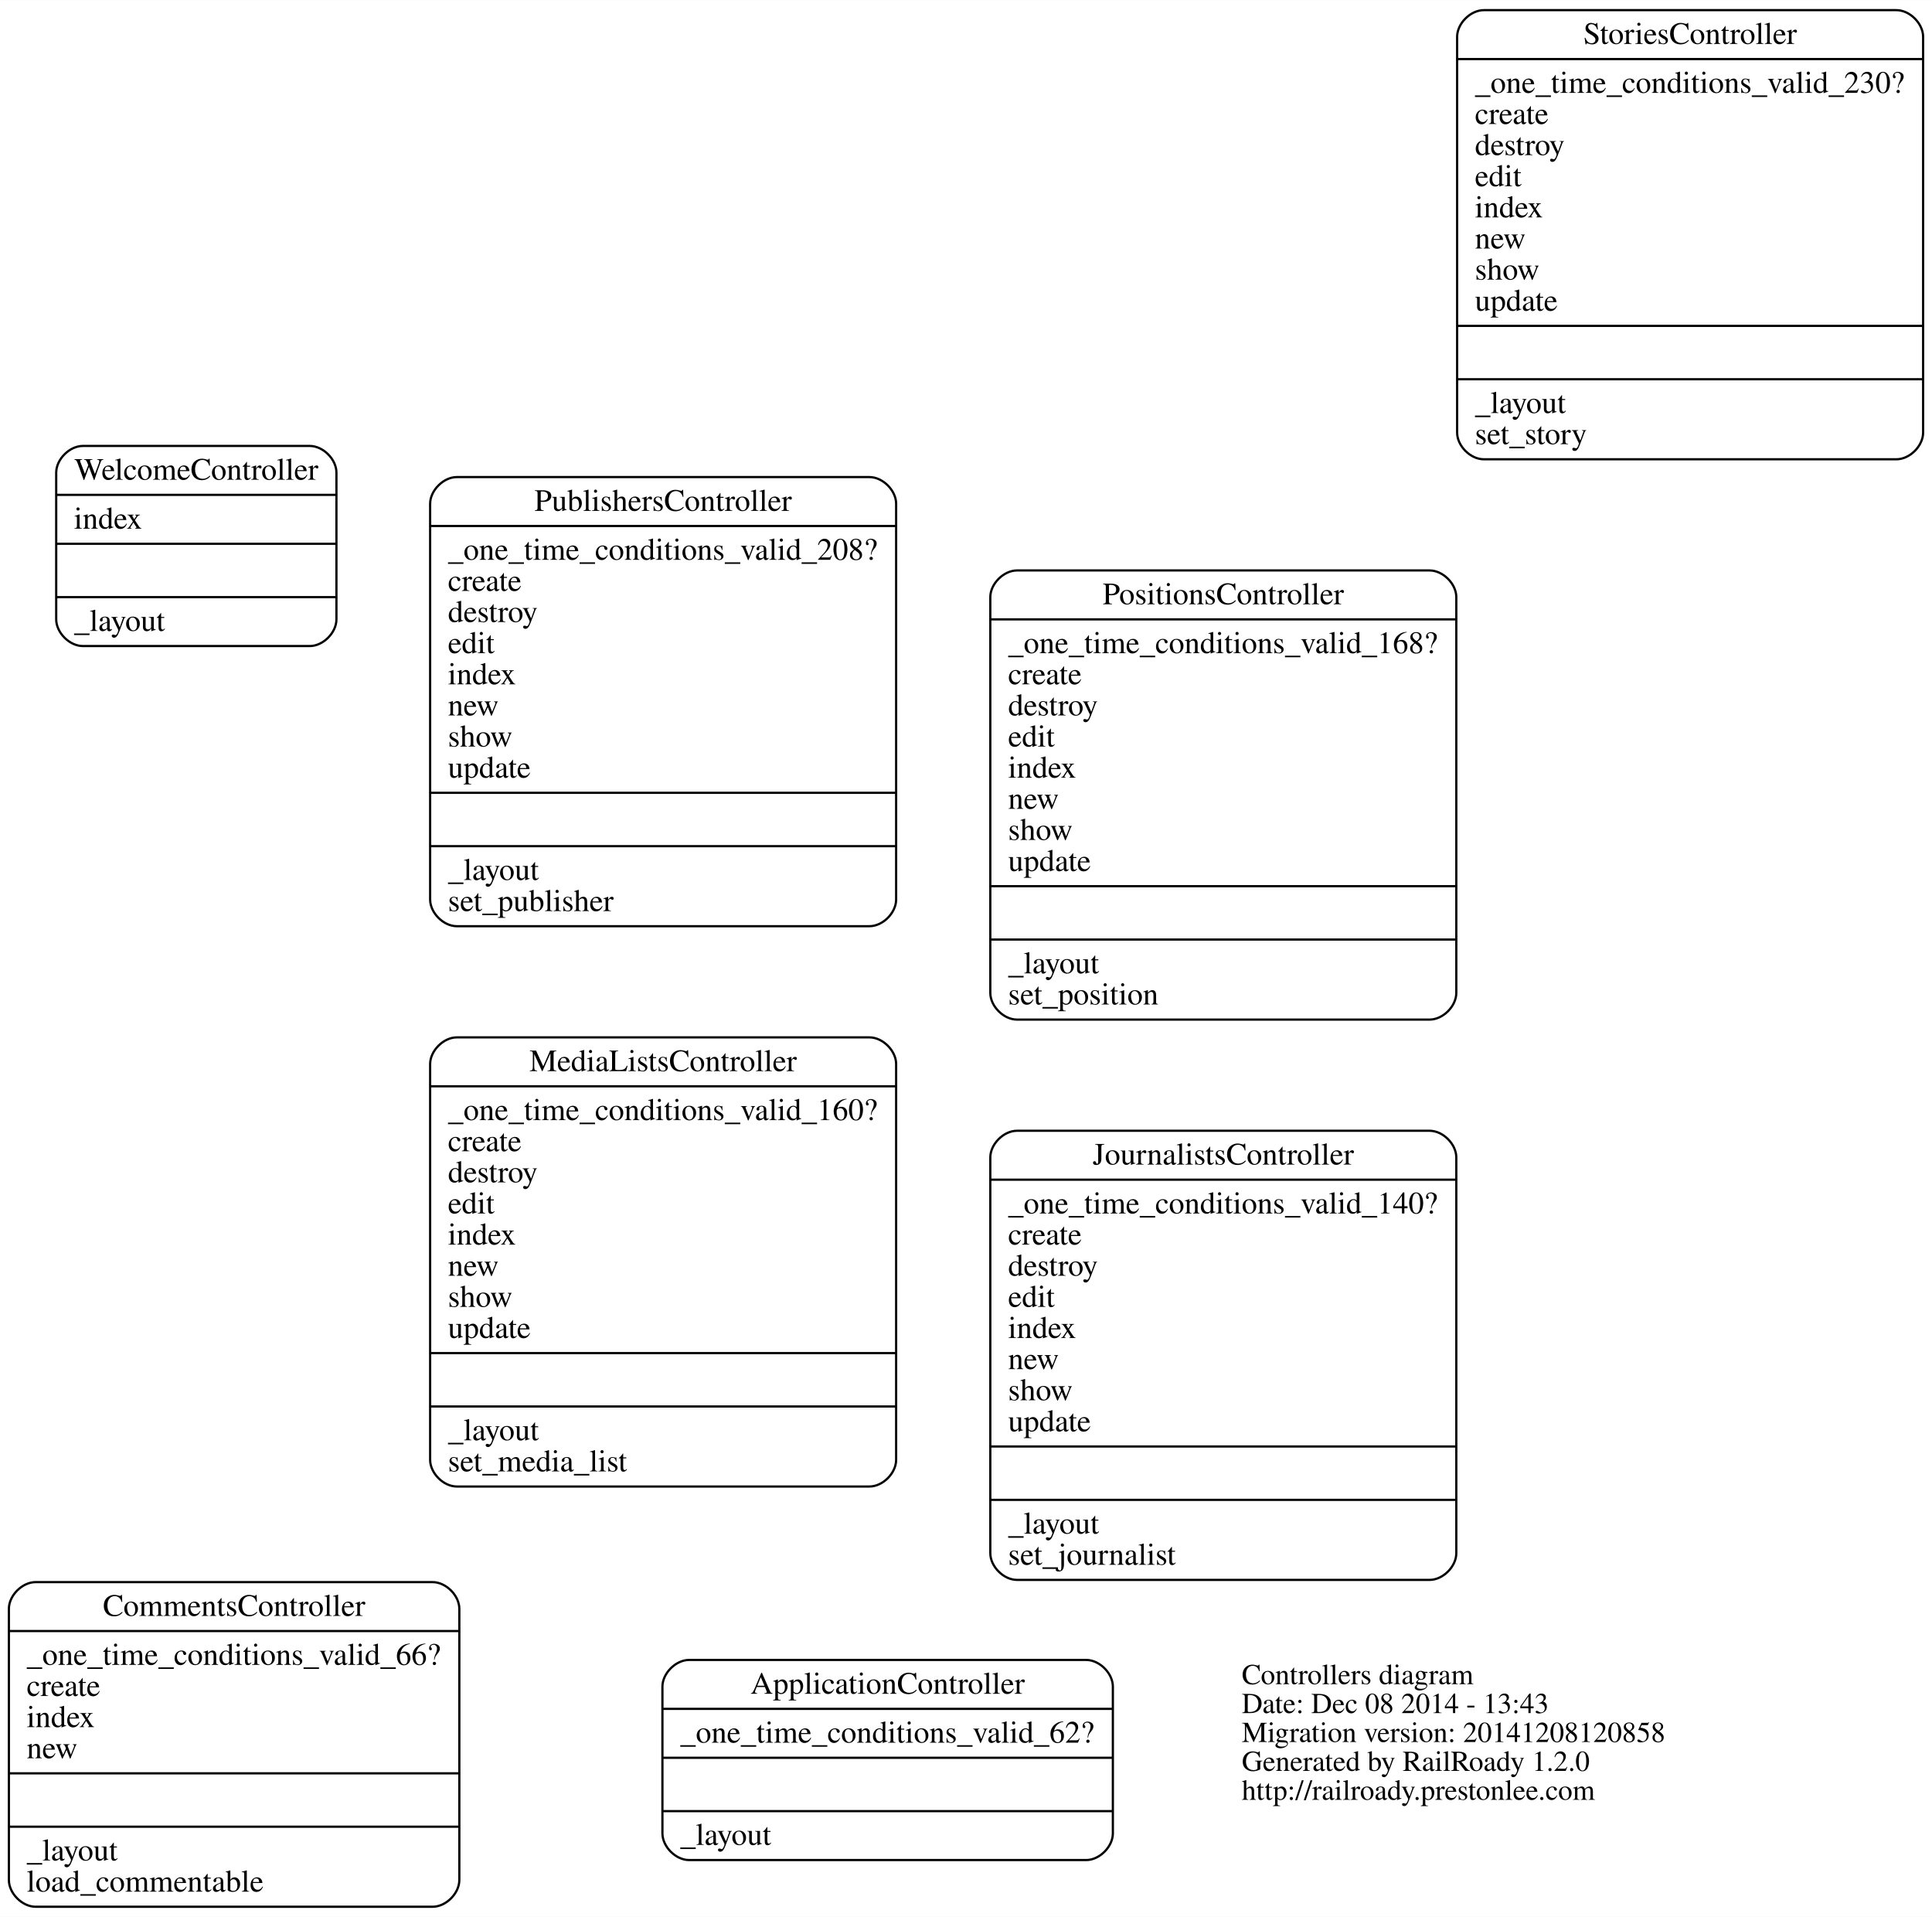
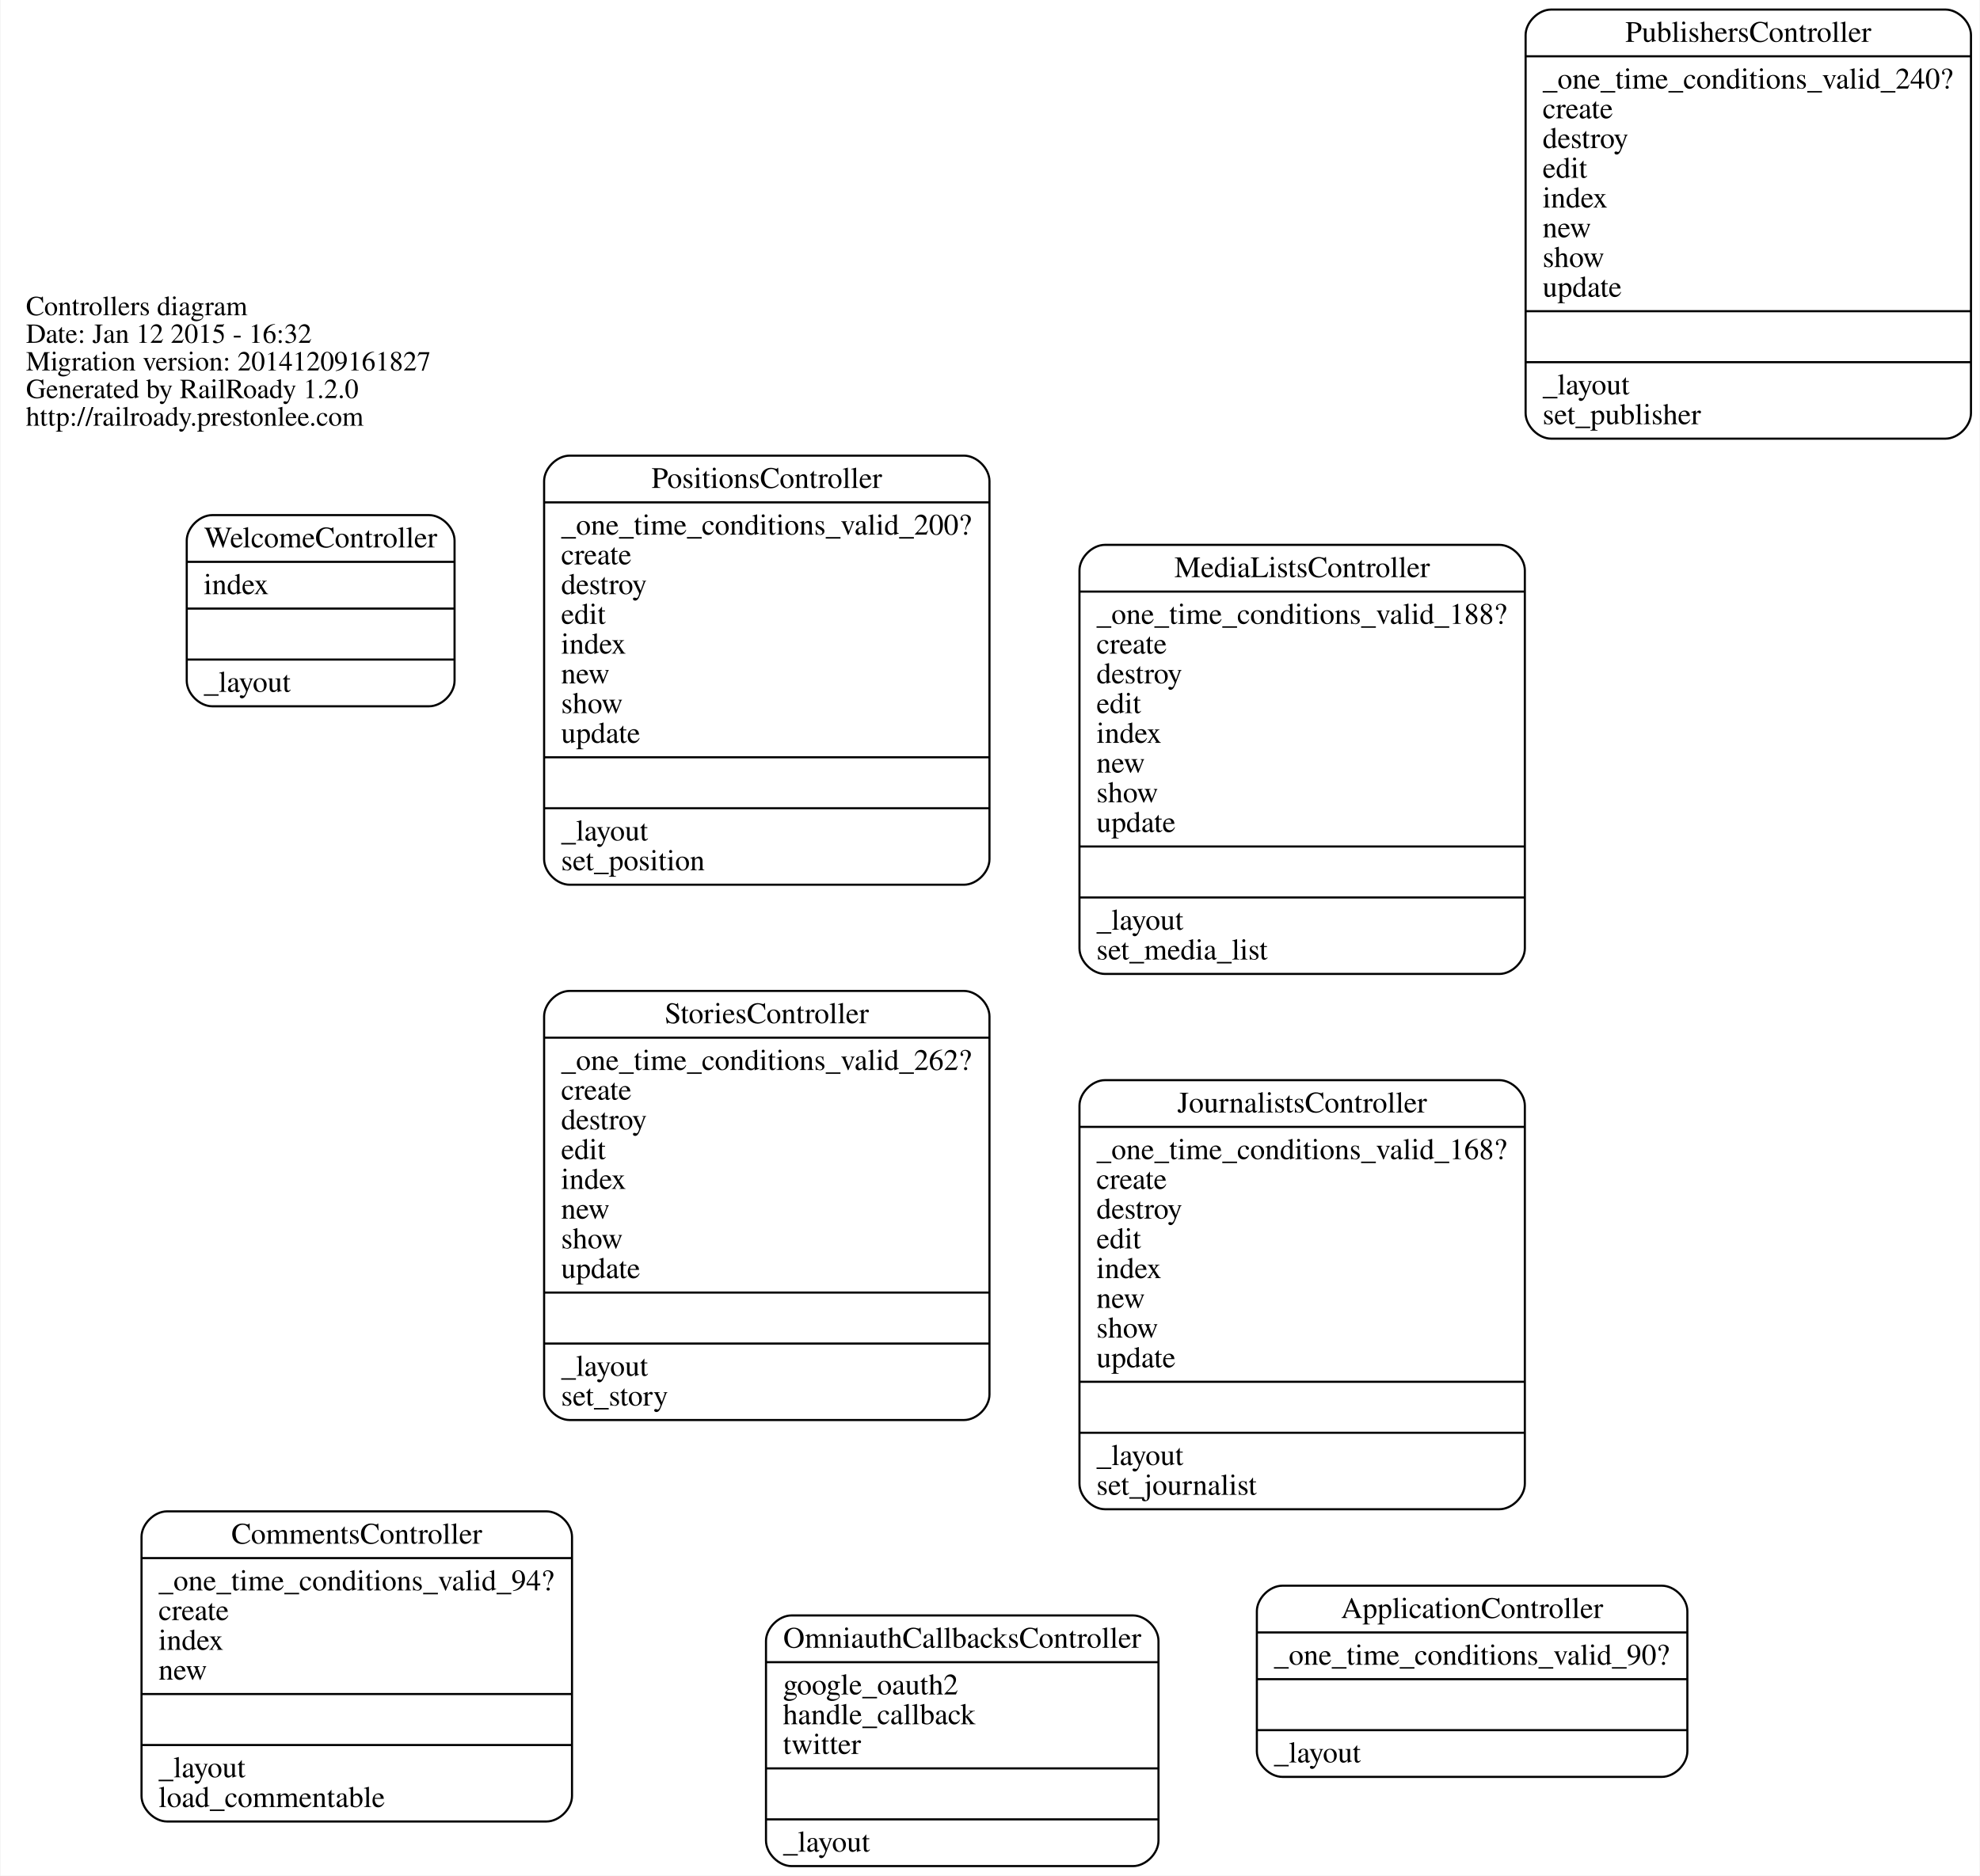
- <svg xmlns="http://www.w3.org/2000/svg" width="869pt" height="862pt" viewBox="0.00 0.00 869.13 862.00">
-   <g id="graph0" class="graph" transform="scale(1 1) rotate(0) translate(298.317 564.5)">
-     <polygon fill="white" stroke="none" points="-298.317,297.5 -298.317,-564.5 570.817,-564.5 570.817,297.5 -298.317,297.5" />
+ <svg xmlns="http://www.w3.org/2000/svg" width="932pt" height="883pt" viewBox="0.00 0.00 931.51 883.00">
+   <g id="graph0" class="graph" transform="scale(1 1) rotate(0) translate(360.688 564.5)">
+     <polygon fill="white" stroke="none" points="-360.688,318.5 -360.688,-564.5 570.817,-564.5 570.817,318.5 -360.688,318.5" />
    <g id="node1" class="node">
-       <text text-anchor="start" x="260.312" y="192.9" font-family="Times,serif" font-size="13.00">Controllers diagram</text>
-       <text text-anchor="start" x="260.312" y="205.9" font-family="Times,serif" font-size="13.00">Date: Dec 08 2014 - 13:43</text>
-       <text text-anchor="start" x="260.312" y="218.9" font-family="Times,serif" font-size="13.00">Migration version: 20141208120858</text>
-       <text text-anchor="start" x="260.312" y="231.9" font-family="Times,serif" font-size="13.00">Generated by RailRoady 1.2.0</text>
-       <text text-anchor="start" x="260.312" y="244.9" font-family="Times,serif" font-size="13.00">http://railroady.prestonlee.com</text>
+       <text text-anchor="start" x="-348.688" y="-416.1" font-family="Times,serif" font-size="13.00">Controllers diagram</text>
+       <text text-anchor="start" x="-348.688" y="-403.1" font-family="Times,serif" font-size="13.00">Date: Jan 12 2015 - 16:32</text>
+       <text text-anchor="start" x="-348.688" y="-390.1" font-family="Times,serif" font-size="13.00">Migration version: 20141209161827</text>
+       <text text-anchor="start" x="-348.688" y="-377.1" font-family="Times,serif" font-size="13.00">Generated by RailRoady 1.2.0</text>
+       <text text-anchor="start" x="-348.688" y="-364.1" font-family="Times,serif" font-size="13.00">http://railroady.prestonlee.com</text>
    </g>
    <g id="node2" class="node">
-       <path fill="none" stroke="black" d="M11.683,272C11.683,272 190.317,272 190.317,272 196.317,272 202.317,266 202.317,260 202.317,260 202.317,194 202.317,194 202.317,188 196.317,182 190.317,182 190.317,182 11.683,182 11.683,182 5.683,182 -0.317,188 -0.317,194 -0.317,194 -0.317,260 -0.317,260 -0.317,266 5.683,272 11.683,272" />
-       <text text-anchor="middle" x="101" y="197.2" font-family="Times,serif" font-size="14.00">ApplicationController</text>
-       <polyline fill="none" stroke="black" points="-0.317,204 202.317,204 " />
-       <text text-anchor="start" x="7.683" y="219.2" font-family="Times,serif" font-size="14.00">_one_time_conditions_valid_62?</text>
-       <polyline fill="none" stroke="black" points="-0.317,226 202.317,226 " />
-       <polyline fill="none" stroke="black" points="-0.317,250 202.317,250 " />
-       <text text-anchor="start" x="7.683" y="265.2" font-family="Times,serif" font-size="14.00">_layout</text>
+       <path fill="none" stroke="black" d="M242.683,272C242.683,272 421.317,272 421.317,272 427.317,272 433.317,266 433.317,260 433.317,260 433.317,194 433.317,194 433.317,188 427.317,182 421.317,182 421.317,182 242.683,182 242.683,182 236.683,182 230.683,188 230.683,194 230.683,194 230.683,260 230.683,260 230.683,266 236.683,272 242.683,272" />
+       <text text-anchor="middle" x="332" y="197.2" font-family="Times,serif" font-size="14.00">ApplicationController</text>
+       <polyline fill="none" stroke="black" points="230.683,204 433.317,204 " />
+       <text text-anchor="start" x="238.683" y="219.2" font-family="Times,serif" font-size="14.00">_one_time_conditions_valid_90?</text>
+       <polyline fill="none" stroke="black" points="230.683,226 433.317,226 " />
+       <polyline fill="none" stroke="black" points="230.683,250 433.317,250 " />
+       <text text-anchor="start" x="238.683" y="265.2" font-family="Times,serif" font-size="14.00">_layout</text>
    </g>
    <g id="node3" class="node">
      <path fill="none" stroke="black" d="M-282.317,293C-282.317,293 -103.683,293 -103.683,293 -97.683,293 -91.683,287 -91.683,281 -91.683,281 -91.683,159 -91.683,159 -91.683,153 -97.683,147 -103.683,147 -103.683,147 -282.317,147 -282.317,147 -288.317,147 -294.317,153 -294.317,159 -294.317,159 -294.317,281 -294.317,281 -294.317,287 -288.317,293 -282.317,293" />
      <text text-anchor="middle" x="-193" y="162.2" font-family="Times,serif" font-size="14.00">CommentsController</text>
      <polyline fill="none" stroke="black" points="-294.317,169 -91.683,169 " />
-       <text text-anchor="start" x="-286.317" y="184.2" font-family="Times,serif" font-size="14.00">_one_time_conditions_valid_66?</text>
+       <text text-anchor="start" x="-286.317" y="184.2" font-family="Times,serif" font-size="14.00">_one_time_conditions_valid_94?</text>
      <text text-anchor="start" x="-286.317" y="198.2" font-family="Times,serif" font-size="14.00">create</text>
      <text text-anchor="start" x="-286.317" y="212.2" font-family="Times,serif" font-size="14.00">index</text>
      <text text-anchor="start" x="-286.317" y="226.2" font-family="Times,serif" font-size="14.00">new</text>
      <polyline fill="none" stroke="black" points="-294.317,233 -91.683,233 " />
      <polyline fill="none" stroke="black" points="-294.317,257 -91.683,257 " />
      <text text-anchor="start" x="-286.317" y="272.2" font-family="Times,serif" font-size="14.00">_layout</text>
      <text text-anchor="start" x="-286.317" y="286.2" font-family="Times,serif" font-size="14.00">load_commentable</text>
    </g>
    <g id="node4" class="node">
      <path fill="none" stroke="black" d="M159.183,146C159.183,146 344.817,146 344.817,146 350.817,146 356.817,140 356.817,134 356.817,134 356.817,-44 356.817,-44 356.817,-50 350.817,-56 344.817,-56 344.817,-56 159.183,-56 159.183,-56 153.183,-56 147.183,-50 147.183,-44 147.183,-44 147.183,134 147.183,134 147.183,140 153.183,146 159.183,146" />
      <text text-anchor="middle" x="252" y="-40.8" font-family="Times,serif" font-size="14.00">JournalistsController</text>
      <polyline fill="none" stroke="black" points="147.183,-34 356.817,-34 " />
-       <text text-anchor="start" x="155.183" y="-18.8" font-family="Times,serif" font-size="14.00">_one_time_conditions_valid_140?</text>
+       <text text-anchor="start" x="155.183" y="-18.8" font-family="Times,serif" font-size="14.00">_one_time_conditions_valid_168?</text>
      <text text-anchor="start" x="155.183" y="-4.8" font-family="Times,serif" font-size="14.00">create</text>
      <text text-anchor="start" x="155.183" y="9.2" font-family="Times,serif" font-size="14.00">destroy</text>
      <text text-anchor="start" x="155.183" y="23.2" font-family="Times,serif" font-size="14.00">edit</text>
      <text text-anchor="start" x="155.183" y="37.2" font-family="Times,serif" font-size="14.00">index</text>
      <text text-anchor="start" x="155.183" y="51.2" font-family="Times,serif" font-size="14.00">new</text>
      <text text-anchor="start" x="155.183" y="65.2" font-family="Times,serif" font-size="14.00">show</text>
      <text text-anchor="start" x="155.183" y="79.2" font-family="Times,serif" font-size="14.00">update</text>
      <polyline fill="none" stroke="black" points="147.183,86 356.817,86 " />
      <polyline fill="none" stroke="black" points="147.183,110 356.817,110 " />
      <text text-anchor="start" x="155.183" y="125.2" font-family="Times,serif" font-size="14.00">_layout</text>
      <text text-anchor="start" x="155.183" y="139.2" font-family="Times,serif" font-size="14.00">set_journalist</text>
    </g>
    <g id="node5" class="node">
+       <path fill="none" stroke="black" d="M159.183,-106C159.183,-106 344.817,-106 344.817,-106 350.817,-106 356.817,-112 356.817,-118 356.817,-118 356.817,-296 356.817,-296 356.817,-302 350.817,-308 344.817,-308 344.817,-308 159.183,-308 159.183,-308 153.183,-308 147.183,-302 147.183,-296 147.183,-296 147.183,-118 147.183,-118 147.183,-112 153.183,-106 159.183,-106" />
+       <text text-anchor="middle" x="252" y="-292.8" font-family="Times,serif" font-size="14.00">MediaListsController</text>
+       <polyline fill="none" stroke="black" points="147.183,-286 356.817,-286 " />
+       <text text-anchor="start" x="155.183" y="-270.8" font-family="Times,serif" font-size="14.00">_one_time_conditions_valid_188?</text>
+       <text text-anchor="start" x="155.183" y="-256.8" font-family="Times,serif" font-size="14.00">create</text>
+       <text text-anchor="start" x="155.183" y="-242.8" font-family="Times,serif" font-size="14.00">destroy</text>
+       <text text-anchor="start" x="155.183" y="-228.8" font-family="Times,serif" font-size="14.00">edit</text>
+       <text text-anchor="start" x="155.183" y="-214.8" font-family="Times,serif" font-size="14.00">index</text>
+       <text text-anchor="start" x="155.183" y="-200.8" font-family="Times,serif" font-size="14.00">new</text>
+       <text text-anchor="start" x="155.183" y="-186.8" font-family="Times,serif" font-size="14.00">show</text>
+       <text text-anchor="start" x="155.183" y="-172.8" font-family="Times,serif" font-size="14.00">update</text>
+       <polyline fill="none" stroke="black" points="147.183,-166 356.817,-166 " />
+       <polyline fill="none" stroke="black" points="147.183,-142 356.817,-142 " />
+       <text text-anchor="start" x="155.183" y="-126.8" font-family="Times,serif" font-size="14.00">_layout</text>
+       <text text-anchor="start" x="155.183" y="-112.8" font-family="Times,serif" font-size="14.00">set_media_list</text>
+     </g>
+     <g id="node6" class="node">
+       <path fill="none" stroke="black" d="M11.627,314C11.627,314 172.373,314 172.373,314 178.373,314 184.373,308 184.373,302 184.373,302 184.373,208 184.373,208 184.373,202 178.373,196 172.373,196 172.373,196 11.627,196 11.627,196 5.627,196 -0.373,202 -0.373,208 -0.373,208 -0.373,302 -0.373,302 -0.373,308 5.627,314 11.627,314" />
+       <text text-anchor="middle" x="92" y="211.2" font-family="Times,serif" font-size="14.00">OmniauthCallbacksController</text>
+       <polyline fill="none" stroke="black" points="-0.373,218 184.373,218 " />
+       <text text-anchor="start" x="7.627" y="233.2" font-family="Times,serif" font-size="14.00">google_oauth2</text>
+       <text text-anchor="start" x="7.627" y="247.2" font-family="Times,serif" font-size="14.00">handle_callback</text>
+       <text text-anchor="start" x="7.627" y="261.2" font-family="Times,serif" font-size="14.00">twitter</text>
+       <polyline fill="none" stroke="black" points="-0.373,268 184.373,268 " />
+       <polyline fill="none" stroke="black" points="-0.373,292 184.373,292 " />
+       <text text-anchor="start" x="7.627" y="307.2" font-family="Times,serif" font-size="14.00">_layout</text>
+     </g>
+     <g id="node7" class="node">
+       <path fill="none" stroke="black" d="M-92.817,-148C-92.817,-148 92.817,-148 92.817,-148 98.817,-148 104.817,-154 104.817,-160 104.817,-160 104.817,-338 104.817,-338 104.817,-344 98.817,-350 92.817,-350 92.817,-350 -92.817,-350 -92.817,-350 -98.817,-350 -104.817,-344 -104.817,-338 -104.817,-338 -104.817,-160 -104.817,-160 -104.817,-154 -98.817,-148 -92.817,-148" />
+       <text text-anchor="middle" x="0" y="-334.8" font-family="Times,serif" font-size="14.00">PositionsController</text>
+       <polyline fill="none" stroke="black" points="-104.817,-328 104.817,-328 " />
+       <text text-anchor="start" x="-96.817" y="-312.8" font-family="Times,serif" font-size="14.00">_one_time_conditions_valid_200?</text>
+       <text text-anchor="start" x="-96.817" y="-298.8" font-family="Times,serif" font-size="14.00">create</text>
+       <text text-anchor="start" x="-96.817" y="-284.8" font-family="Times,serif" font-size="14.00">destroy</text>
+       <text text-anchor="start" x="-96.817" y="-270.8" font-family="Times,serif" font-size="14.00">edit</text>
+       <text text-anchor="start" x="-96.817" y="-256.8" font-family="Times,serif" font-size="14.00">index</text>
+       <text text-anchor="start" x="-96.817" y="-242.8" font-family="Times,serif" font-size="14.00">new</text>
+       <text text-anchor="start" x="-96.817" y="-228.8" font-family="Times,serif" font-size="14.00">show</text>
+       <text text-anchor="start" x="-96.817" y="-214.8" font-family="Times,serif" font-size="14.00">update</text>
+       <polyline fill="none" stroke="black" points="-104.817,-208 104.817,-208 " />
+       <polyline fill="none" stroke="black" points="-104.817,-184 104.817,-184 " />
+       <text text-anchor="start" x="-96.817" y="-168.8" font-family="Times,serif" font-size="14.00">_layout</text>
+       <text text-anchor="start" x="-96.817" y="-154.8" font-family="Times,serif" font-size="14.00">set_position</text>
+     </g>
+     <g id="node8" class="node">
+       <path fill="none" stroke="black" d="M369.183,-358C369.183,-358 554.817,-358 554.817,-358 560.817,-358 566.817,-364 566.817,-370 566.817,-370 566.817,-548 566.817,-548 566.817,-554 560.817,-560 554.817,-560 554.817,-560 369.183,-560 369.183,-560 363.183,-560 357.183,-554 357.183,-548 357.183,-548 357.183,-370 357.183,-370 357.183,-364 363.183,-358 369.183,-358" />
+       <text text-anchor="middle" x="462" y="-544.8" font-family="Times,serif" font-size="14.00">PublishersController</text>
+       <polyline fill="none" stroke="black" points="357.183,-538 566.817,-538 " />
+       <text text-anchor="start" x="365.183" y="-522.8" font-family="Times,serif" font-size="14.00">_one_time_conditions_valid_240?</text>
+       <text text-anchor="start" x="365.183" y="-508.8" font-family="Times,serif" font-size="14.00">create</text>
+       <text text-anchor="start" x="365.183" y="-494.8" font-family="Times,serif" font-size="14.00">destroy</text>
+       <text text-anchor="start" x="365.183" y="-480.8" font-family="Times,serif" font-size="14.00">edit</text>
+       <text text-anchor="start" x="365.183" y="-466.8" font-family="Times,serif" font-size="14.00">index</text>
+       <text text-anchor="start" x="365.183" y="-452.8" font-family="Times,serif" font-size="14.00">new</text>
+       <text text-anchor="start" x="365.183" y="-438.8" font-family="Times,serif" font-size="14.00">show</text>
+       <text text-anchor="start" x="365.183" y="-424.8" font-family="Times,serif" font-size="14.00">update</text>
+       <polyline fill="none" stroke="black" points="357.183,-418 566.817,-418 " />
+       <polyline fill="none" stroke="black" points="357.183,-394 566.817,-394 " />
+       <text text-anchor="start" x="365.183" y="-378.8" font-family="Times,serif" font-size="14.00">_layout</text>
+       <text text-anchor="start" x="365.183" y="-364.8" font-family="Times,serif" font-size="14.00">set_publisher</text>
+     </g>
+     <g id="node9" class="node">
      <path fill="none" stroke="black" d="M-92.817,104C-92.817,104 92.817,104 92.817,104 98.817,104 104.817,98 104.817,92 104.817,92 104.817,-86 104.817,-86 104.817,-92 98.817,-98 92.817,-98 92.817,-98 -92.817,-98 -92.817,-98 -98.817,-98 -104.817,-92 -104.817,-86 -104.817,-86 -104.817,92 -104.817,92 -104.817,98 -98.817,104 -92.817,104" />
-       <text text-anchor="middle" x="0" y="-82.8" font-family="Times,serif" font-size="14.00">MediaListsController</text>
+       <text text-anchor="middle" x="0" y="-82.8" font-family="Times,serif" font-size="14.00">StoriesController</text>
      <polyline fill="none" stroke="black" points="-104.817,-76 104.817,-76 " />
-       <text text-anchor="start" x="-96.817" y="-60.8" font-family="Times,serif" font-size="14.00">_one_time_conditions_valid_160?</text>
+       <text text-anchor="start" x="-96.817" y="-60.8" font-family="Times,serif" font-size="14.00">_one_time_conditions_valid_262?</text>
      <text text-anchor="start" x="-96.817" y="-46.8" font-family="Times,serif" font-size="14.00">create</text>
      <text text-anchor="start" x="-96.817" y="-32.8" font-family="Times,serif" font-size="14.00">destroy</text>
      <text text-anchor="start" x="-96.817" y="-18.8" font-family="Times,serif" font-size="14.00">edit</text>
      <text text-anchor="start" x="-96.817" y="-4.8" font-family="Times,serif" font-size="14.00">index</text>
      <text text-anchor="start" x="-96.817" y="9.2" font-family="Times,serif" font-size="14.00">new</text>
      <text text-anchor="start" x="-96.817" y="23.2" font-family="Times,serif" font-size="14.00">show</text>
      <text text-anchor="start" x="-96.817" y="37.2" font-family="Times,serif" font-size="14.00">update</text>
      <polyline fill="none" stroke="black" points="-104.817,44 104.817,44 " />
      <polyline fill="none" stroke="black" points="-104.817,68 104.817,68 " />
      <text text-anchor="start" x="-96.817" y="83.2" font-family="Times,serif" font-size="14.00">_layout</text>
-       <text text-anchor="start" x="-96.817" y="97.2" font-family="Times,serif" font-size="14.00">set_media_list</text>
+       <text text-anchor="start" x="-96.817" y="97.2" font-family="Times,serif" font-size="14.00">set_story</text>
    </g>
-     <g id="node6" class="node">
-       <path fill="none" stroke="black" d="M159.183,-106C159.183,-106 344.817,-106 344.817,-106 350.817,-106 356.817,-112 356.817,-118 356.817,-118 356.817,-296 356.817,-296 356.817,-302 350.817,-308 344.817,-308 344.817,-308 159.183,-308 159.183,-308 153.183,-308 147.183,-302 147.183,-296 147.183,-296 147.183,-118 147.183,-118 147.183,-112 153.183,-106 159.183,-106" />
-       <text text-anchor="middle" x="252" y="-292.8" font-family="Times,serif" font-size="14.00">PositionsController</text>
-       <polyline fill="none" stroke="black" points="147.183,-286 356.817,-286 " />
-       <text text-anchor="start" x="155.183" y="-270.8" font-family="Times,serif" font-size="14.00">_one_time_conditions_valid_168?</text>
-       <text text-anchor="start" x="155.183" y="-256.8" font-family="Times,serif" font-size="14.00">create</text>
-       <text text-anchor="start" x="155.183" y="-242.8" font-family="Times,serif" font-size="14.00">destroy</text>
-       <text text-anchor="start" x="155.183" y="-228.8" font-family="Times,serif" font-size="14.00">edit</text>
-       <text text-anchor="start" x="155.183" y="-214.8" font-family="Times,serif" font-size="14.00">index</text>
-       <text text-anchor="start" x="155.183" y="-200.8" font-family="Times,serif" font-size="14.00">new</text>
-       <text text-anchor="start" x="155.183" y="-186.8" font-family="Times,serif" font-size="14.00">show</text>
-       <text text-anchor="start" x="155.183" y="-172.8" font-family="Times,serif" font-size="14.00">update</text>
-       <polyline fill="none" stroke="black" points="147.183,-166 356.817,-166 " />
-       <polyline fill="none" stroke="black" points="147.183,-142 356.817,-142 " />
-       <text text-anchor="start" x="155.183" y="-126.8" font-family="Times,serif" font-size="14.00">_layout</text>
-       <text text-anchor="start" x="155.183" y="-112.8" font-family="Times,serif" font-size="14.00">set_position</text>
-     </g>
-     <g id="node7" class="node">
-       <path fill="none" stroke="black" d="M-92.817,-148C-92.817,-148 92.817,-148 92.817,-148 98.817,-148 104.817,-154 104.817,-160 104.817,-160 104.817,-338 104.817,-338 104.817,-344 98.817,-350 92.817,-350 92.817,-350 -92.817,-350 -92.817,-350 -98.817,-350 -104.817,-344 -104.817,-338 -104.817,-338 -104.817,-160 -104.817,-160 -104.817,-154 -98.817,-148 -92.817,-148" />
-       <text text-anchor="middle" x="0" y="-334.8" font-family="Times,serif" font-size="14.00">PublishersController</text>
-       <polyline fill="none" stroke="black" points="-104.817,-328 104.817,-328 " />
-       <text text-anchor="start" x="-96.817" y="-312.8" font-family="Times,serif" font-size="14.00">_one_time_conditions_valid_208?</text>
-       <text text-anchor="start" x="-96.817" y="-298.8" font-family="Times,serif" font-size="14.00">create</text>
-       <text text-anchor="start" x="-96.817" y="-284.8" font-family="Times,serif" font-size="14.00">destroy</text>
-       <text text-anchor="start" x="-96.817" y="-270.8" font-family="Times,serif" font-size="14.00">edit</text>
-       <text text-anchor="start" x="-96.817" y="-256.8" font-family="Times,serif" font-size="14.00">index</text>
-       <text text-anchor="start" x="-96.817" y="-242.8" font-family="Times,serif" font-size="14.00">new</text>
-       <text text-anchor="start" x="-96.817" y="-228.8" font-family="Times,serif" font-size="14.00">show</text>
-       <text text-anchor="start" x="-96.817" y="-214.8" font-family="Times,serif" font-size="14.00">update</text>
-       <polyline fill="none" stroke="black" points="-104.817,-208 104.817,-208 " />
-       <polyline fill="none" stroke="black" points="-104.817,-184 104.817,-184 " />
-       <text text-anchor="start" x="-96.817" y="-168.8" font-family="Times,serif" font-size="14.00">_layout</text>
-       <text text-anchor="start" x="-96.817" y="-154.8" font-family="Times,serif" font-size="14.00">set_publisher</text>
-     </g>
-     <g id="node8" class="node">
-       <path fill="none" stroke="black" d="M369.183,-358C369.183,-358 554.817,-358 554.817,-358 560.817,-358 566.817,-364 566.817,-370 566.817,-370 566.817,-548 566.817,-548 566.817,-554 560.817,-560 554.817,-560 554.817,-560 369.183,-560 369.183,-560 363.183,-560 357.183,-554 357.183,-548 357.183,-548 357.183,-370 357.183,-370 357.183,-364 363.183,-358 369.183,-358" />
-       <text text-anchor="middle" x="462" y="-544.8" font-family="Times,serif" font-size="14.00">StoriesController</text>
-       <polyline fill="none" stroke="black" points="357.183,-538 566.817,-538 " />
-       <text text-anchor="start" x="365.183" y="-522.8" font-family="Times,serif" font-size="14.00">_one_time_conditions_valid_230?</text>
-       <text text-anchor="start" x="365.183" y="-508.8" font-family="Times,serif" font-size="14.00">create</text>
-       <text text-anchor="start" x="365.183" y="-494.8" font-family="Times,serif" font-size="14.00">destroy</text>
-       <text text-anchor="start" x="365.183" y="-480.8" font-family="Times,serif" font-size="14.00">edit</text>
-       <text text-anchor="start" x="365.183" y="-466.8" font-family="Times,serif" font-size="14.00">index</text>
-       <text text-anchor="start" x="365.183" y="-452.8" font-family="Times,serif" font-size="14.00">new</text>
-       <text text-anchor="start" x="365.183" y="-438.8" font-family="Times,serif" font-size="14.00">show</text>
-       <text text-anchor="start" x="365.183" y="-424.8" font-family="Times,serif" font-size="14.00">update</text>
-       <polyline fill="none" stroke="black" points="357.183,-418 566.817,-418 " />
-       <polyline fill="none" stroke="black" points="357.183,-394 566.817,-394 " />
-       <text text-anchor="start" x="365.183" y="-378.8" font-family="Times,serif" font-size="14.00">_layout</text>
-       <text text-anchor="start" x="365.183" y="-364.8" font-family="Times,serif" font-size="14.00">set_story</text>
-     </g>
-     <g id="node9" class="node">
-       <path fill="none" stroke="black" d="M-261.033,-274C-261.033,-274 -158.967,-274 -158.967,-274 -152.967,-274 -146.967,-280 -146.967,-286 -146.967,-286 -146.967,-352 -146.967,-352 -146.967,-358 -152.967,-364 -158.967,-364 -158.967,-364 -261.033,-364 -261.033,-364 -267.033,-364 -273.033,-358 -273.033,-352 -273.033,-352 -273.033,-286 -273.033,-286 -273.033,-280 -267.033,-274 -261.033,-274" />
-       <text text-anchor="middle" x="-210" y="-348.8" font-family="Times,serif" font-size="14.00">WelcomeController</text>
-       <polyline fill="none" stroke="black" points="-273.033,-342 -146.967,-342 " />
-       <text text-anchor="start" x="-265.033" y="-326.8" font-family="Times,serif" font-size="14.00">index</text>
-       <polyline fill="none" stroke="black" points="-273.033,-320 -146.967,-320 " />
-       <polyline fill="none" stroke="black" points="-273.033,-296 -146.967,-296 " />
-       <text text-anchor="start" x="-265.033" y="-280.8" font-family="Times,serif" font-size="14.00">_layout</text>
+     <g id="node10" class="node">
+       <path fill="none" stroke="black" d="M-261.033,-232C-261.033,-232 -158.967,-232 -158.967,-232 -152.967,-232 -146.967,-238 -146.967,-244 -146.967,-244 -146.967,-310 -146.967,-310 -146.967,-316 -152.967,-322 -158.967,-322 -158.967,-322 -261.033,-322 -261.033,-322 -267.033,-322 -273.033,-316 -273.033,-310 -273.033,-310 -273.033,-244 -273.033,-244 -273.033,-238 -267.033,-232 -261.033,-232" />
+       <text text-anchor="middle" x="-210" y="-306.8" font-family="Times,serif" font-size="14.00">WelcomeController</text>
+       <polyline fill="none" stroke="black" points="-273.033,-300 -146.967,-300 " />
+       <text text-anchor="start" x="-265.033" y="-284.8" font-family="Times,serif" font-size="14.00">index</text>
+       <polyline fill="none" stroke="black" points="-273.033,-278 -146.967,-278 " />
+       <polyline fill="none" stroke="black" points="-273.033,-254 -146.967,-254 " />
+       <text text-anchor="start" x="-265.033" y="-238.8" font-family="Times,serif" font-size="14.00">_layout</text>
    </g>
  </g>
</svg>
